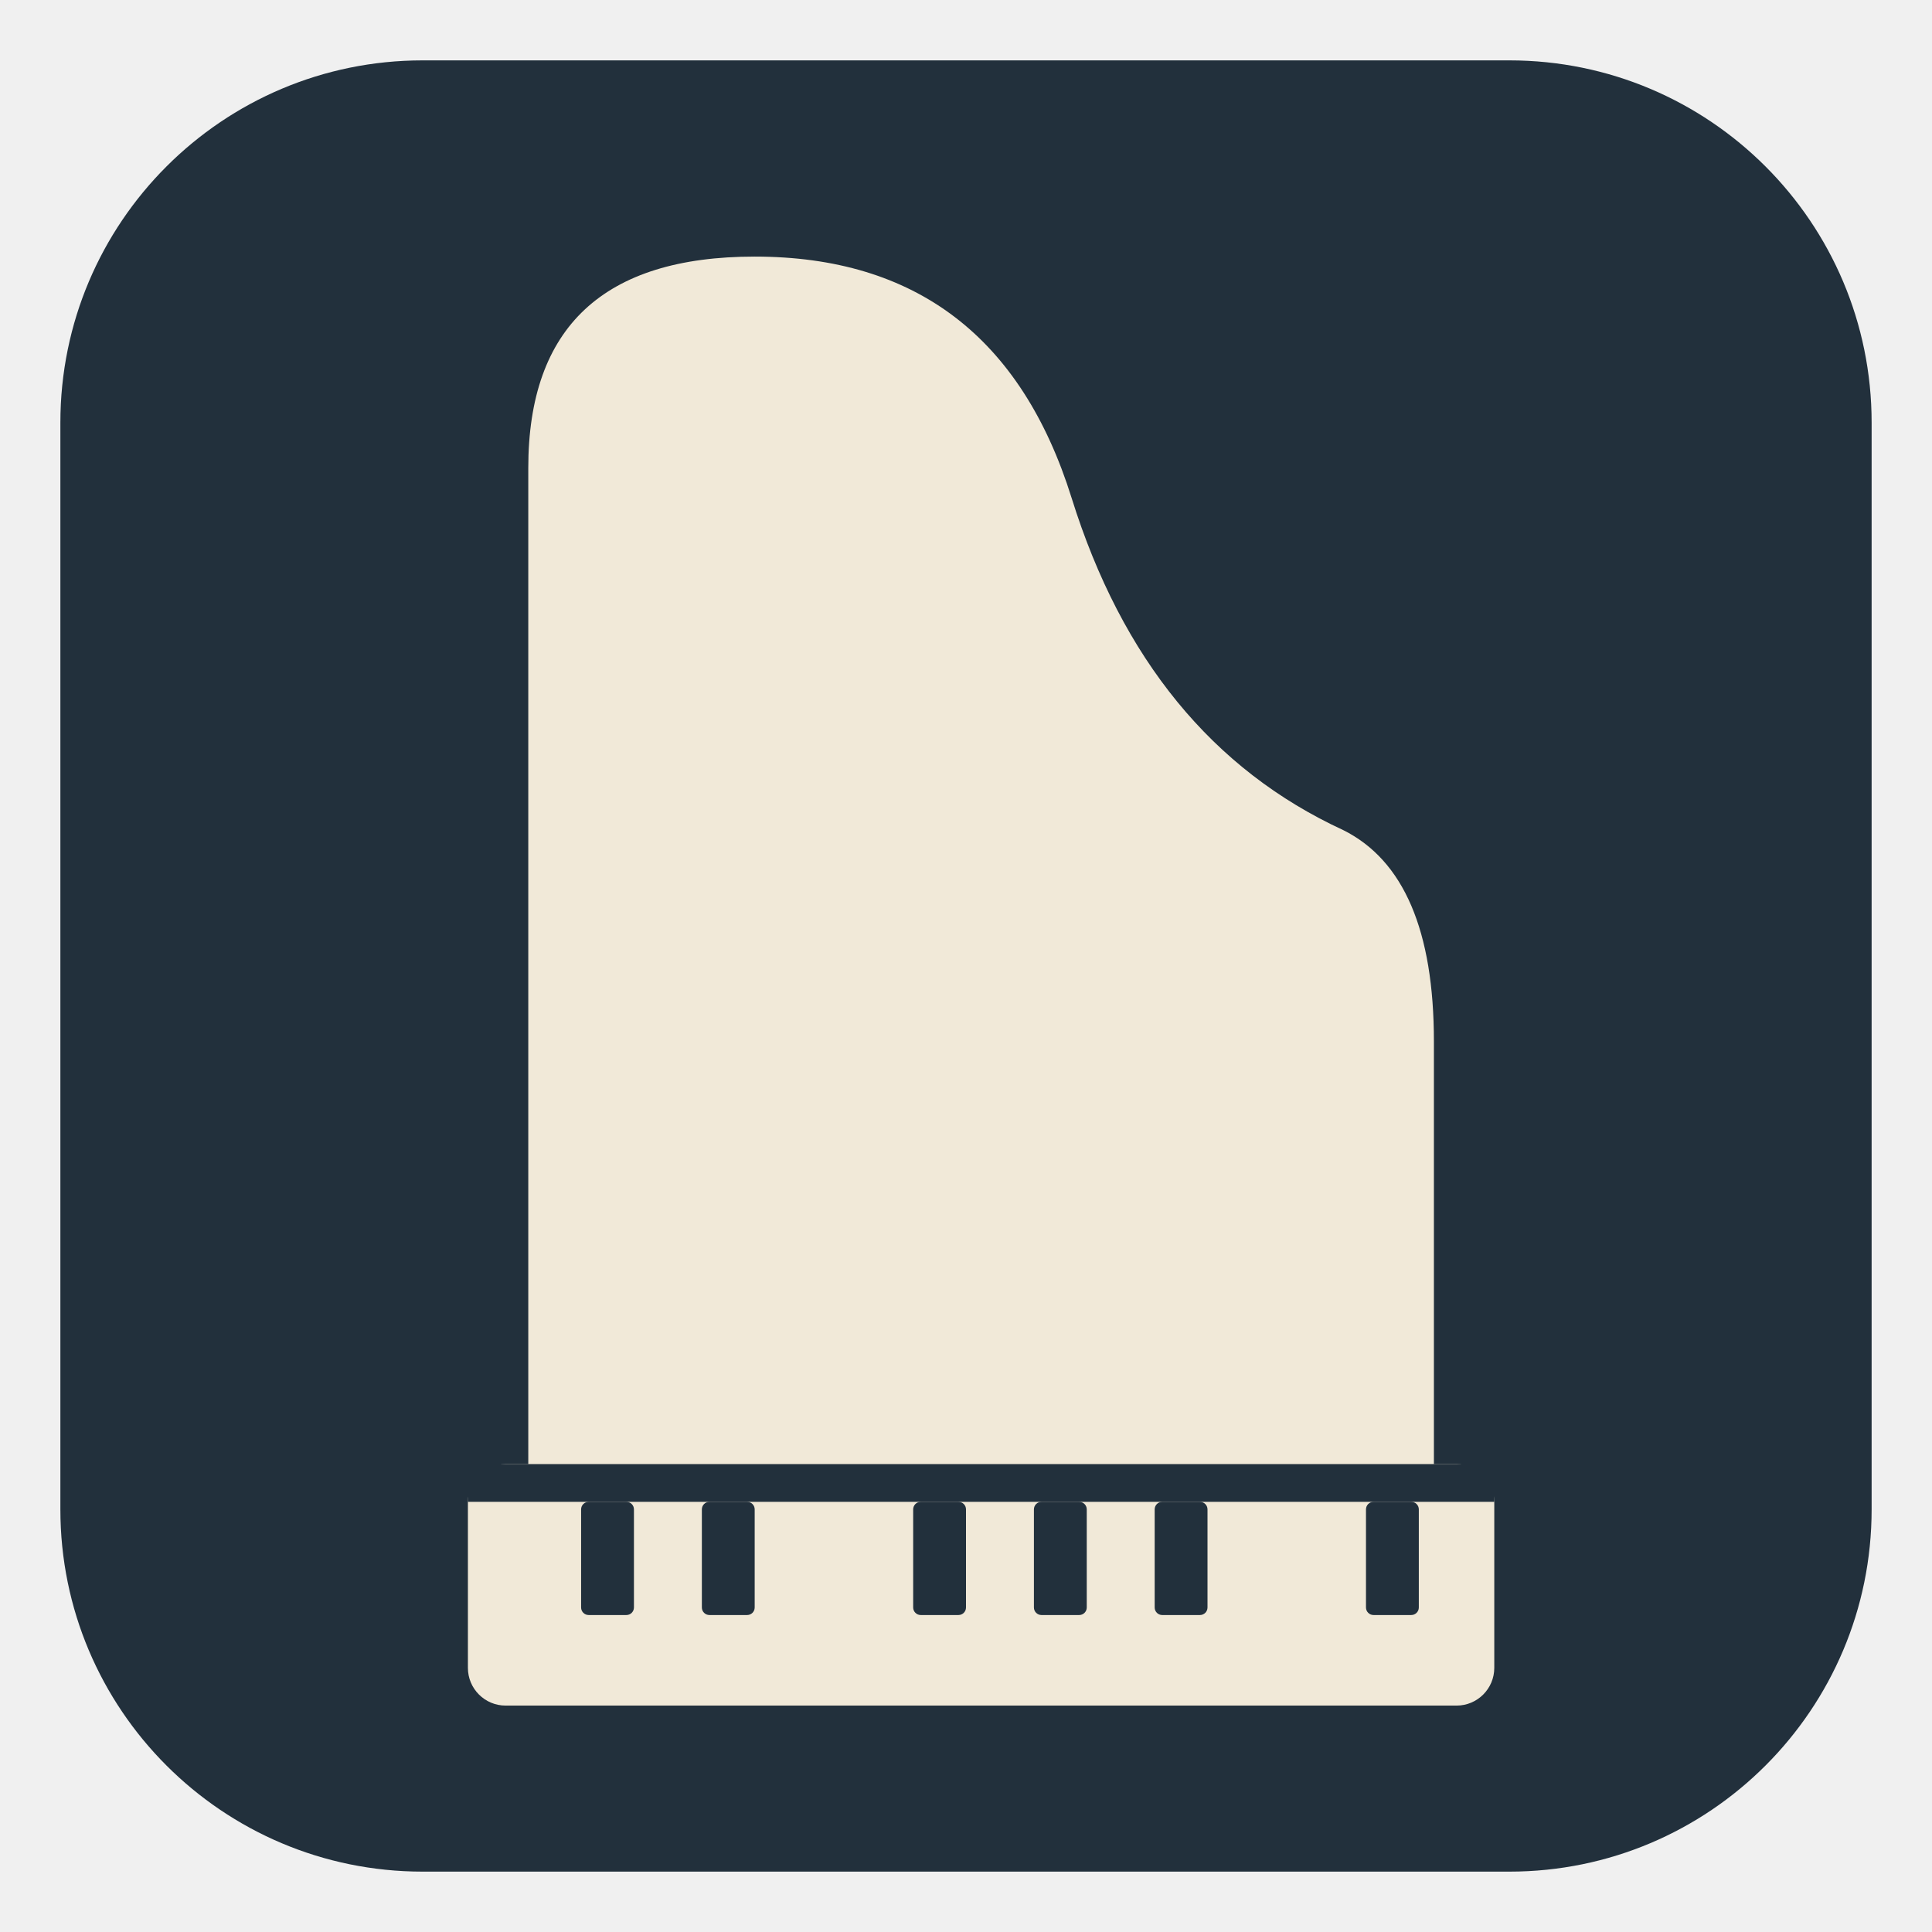
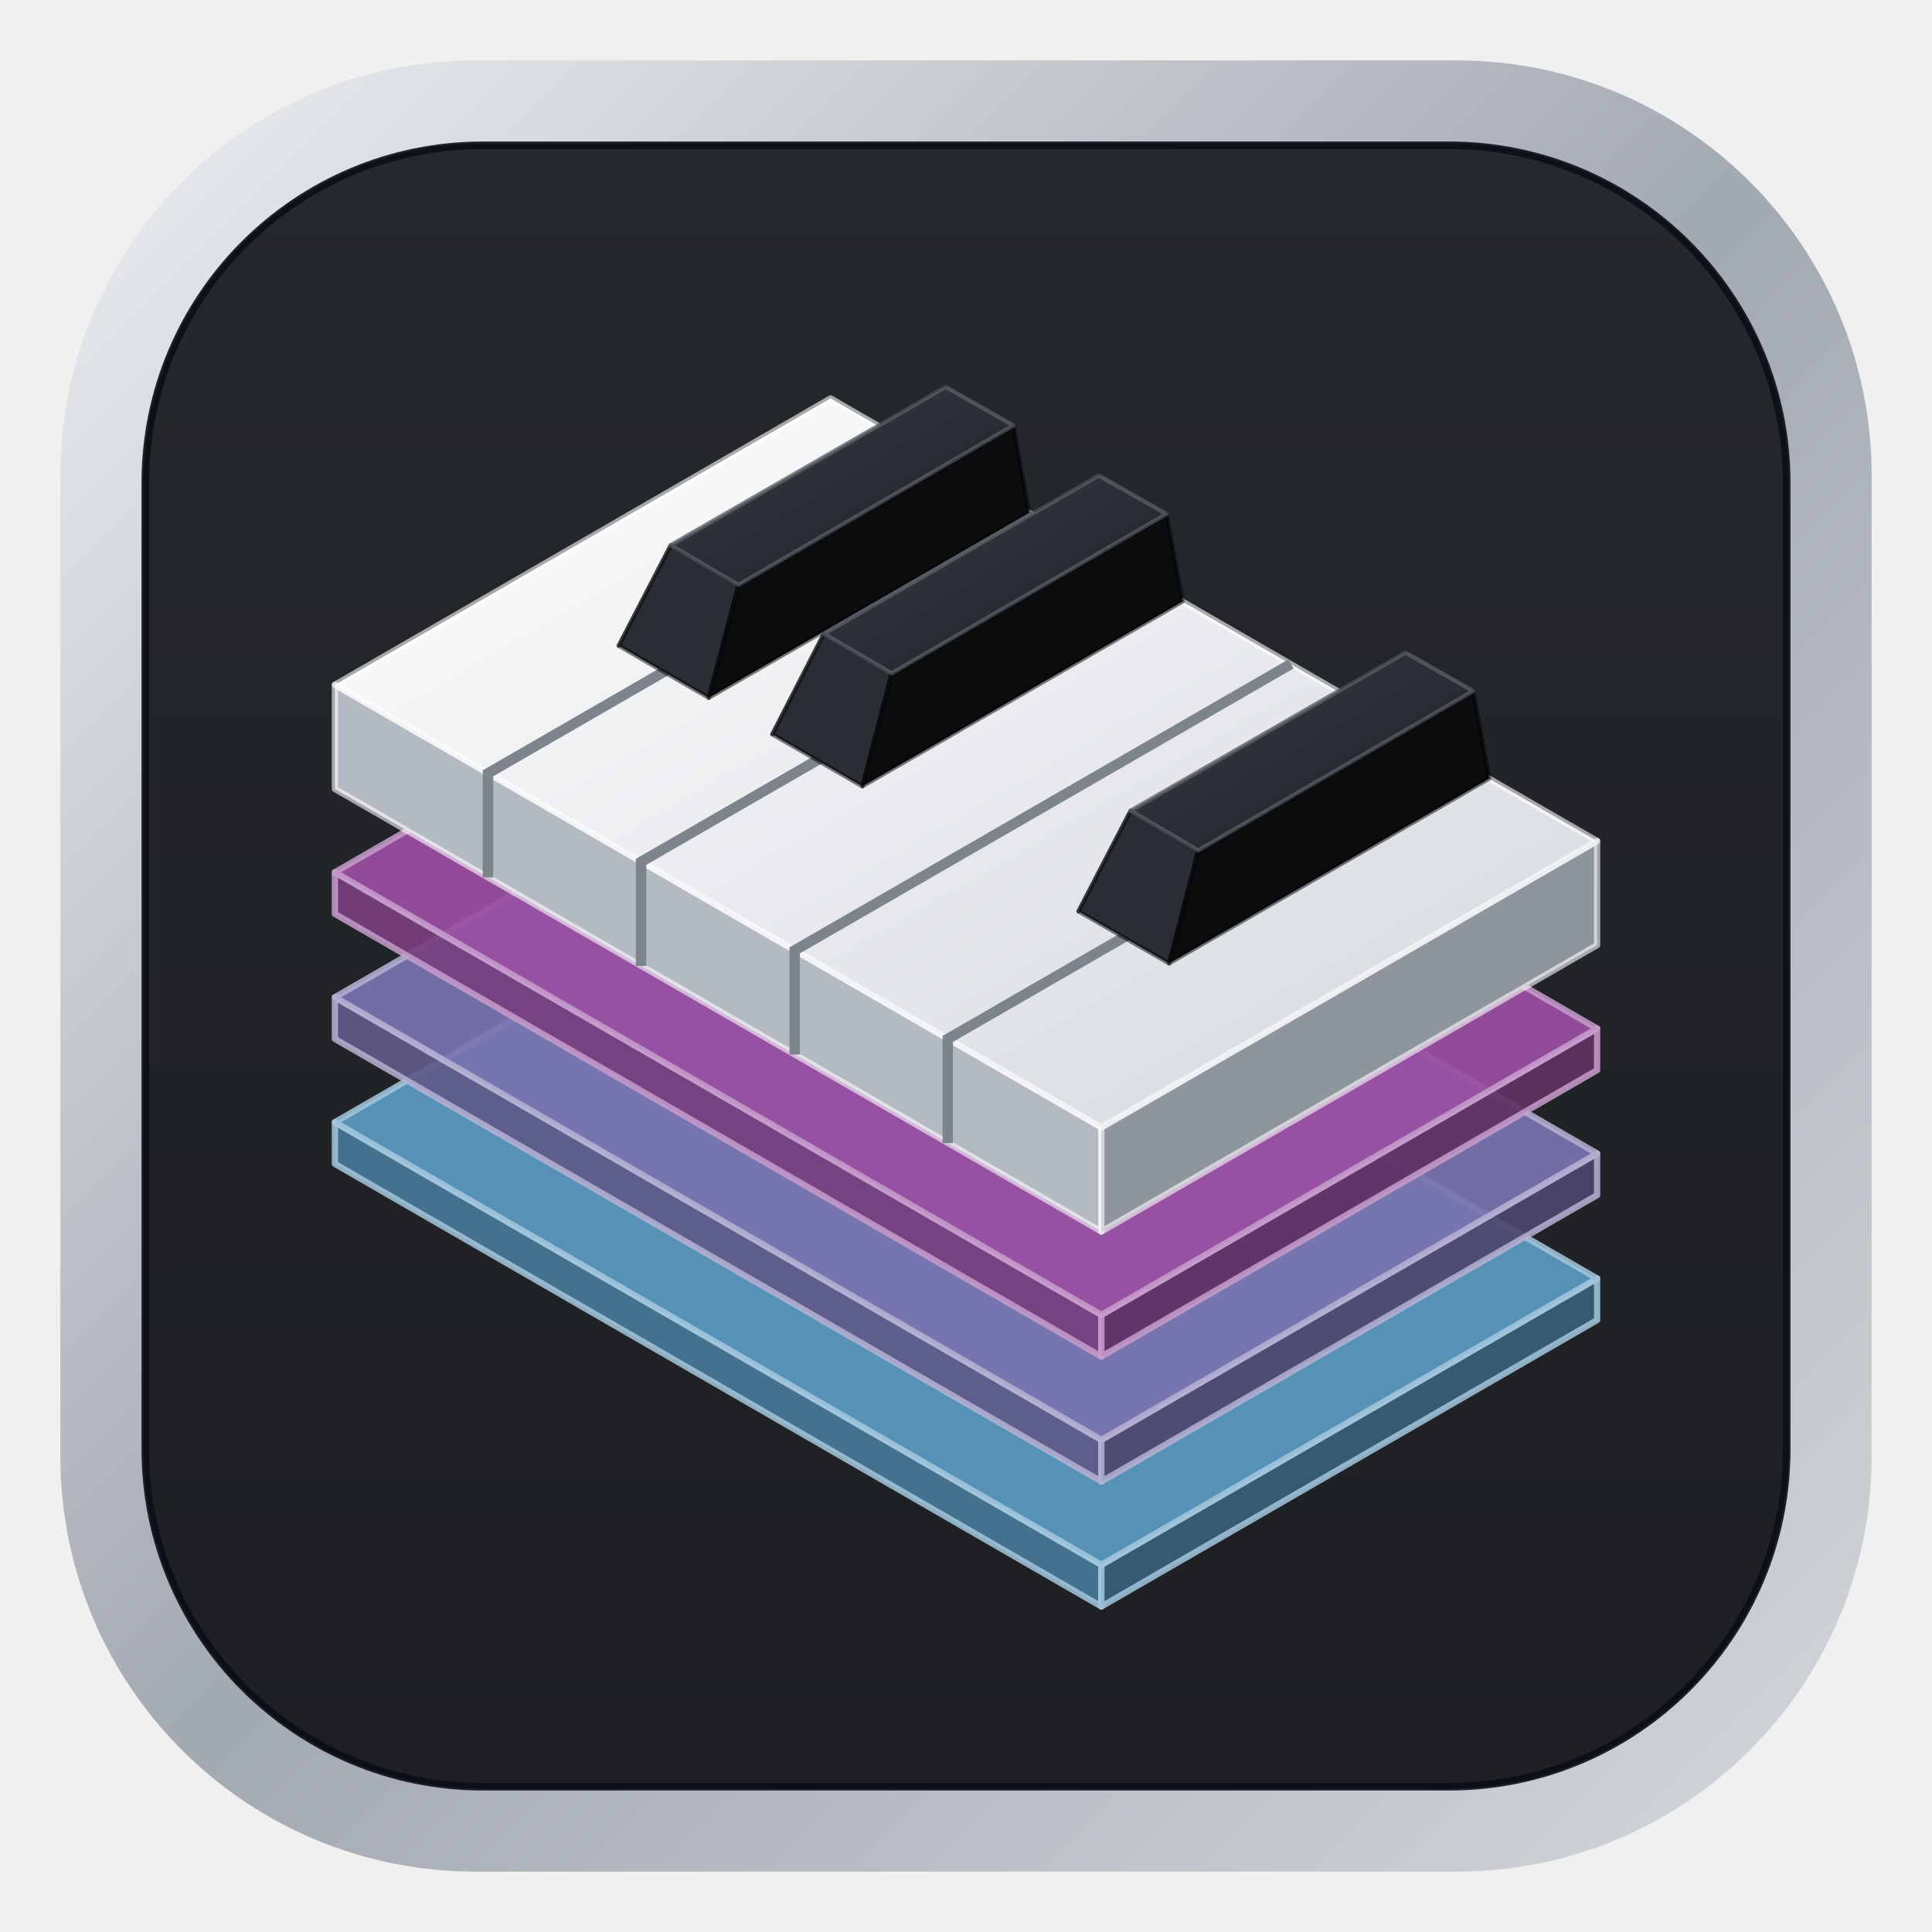
- <svg xmlns="http://www.w3.org/2000/svg" viewBox="0 0 256 256" width="256" height="256">
-   <rect x="8" y="8" width="240" height="240" rx="48" fill="#22303c" />
-   <path d="M70 196 L70 62 Q70 34 100 34 Q132 34 142 66 Q152 98 178 110 Q190 116 190 138 L190 196 Z" fill="#f1e9d8" />
-   <rect x="62" y="194" width="136" height="32" rx="5" fill="#f1e9d8" />
-   <g fill="#22303c">
-     <rect x="62" y="194" width="136" height="5" />
-     <rect x="77" y="199" width="7" height="15" rx="1" />
-     <rect x="93" y="199" width="7" height="15" rx="1" />
-     <rect x="121" y="199" width="7" height="15" rx="1" />
-     <rect x="137" y="199" width="7" height="15" rx="1" />
-     <rect x="153" y="199" width="7" height="15" rx="1" />
-     <rect x="181" y="199" width="7" height="15" rx="1" />
+ <svg xmlns="http://www.w3.org/2000/svg" viewBox="0 0 512 512" width="512" height="512">
+   <defs>
+     <linearGradient id="frame" x1="0" y1="0" x2="1" y2="1">
+       <stop offset="0" stop-color="#eef0f2" />
+       <stop offset="0.5" stop-color="#a3a9b1" />
+       <stop offset="1" stop-color="#d4d8dc" />
+     </linearGradient>
+     <linearGradient id="wtop" x1="0" y1="0" x2="1" y2="1">
+       <stop offset="0" stop-color="#ffffff" />
+       <stop offset="1" stop-color="#d3d7dd" />
+     </linearGradient>
+     <linearGradient id="btop" x1="0" y1="0" x2="1" y2="1">
+       <stop offset="0" stop-color="#3a3e46" />
+       <stop offset="1" stop-color="#1c1e23" />
+     </linearGradient>
+     <linearGradient id="panel2" x1="0" y1="0" x2="0" y2="1">
+       <stop offset="0" stop-color="#25282c" />
+       <stop offset="1" stop-color="#1d1f22" />
+     </linearGradient>
+   </defs>
+   <rect x="16" y="16" width="480" height="480" rx="110" fill="url(#frame)" />
+   <rect x="38" y="38" width="436" height="436" rx="90" fill="url(#panel2)" />
+   <rect x="38.5" y="38.5" width="435" height="435" rx="89.5" fill="none" stroke="#0c0e18" stroke-opacity="0.9" stroke-width="2" />
+   <g transform="translate(256 256) scale(1.38) translate(-256 -239)">
+     <polygon points="134.8,277.0 282.0,362.0 282.0,354.0 134.8,269.0" fill="#477897" fill-opacity="0.92" stroke="#a5c7dd" stroke-opacity="0.85" stroke-width="1.2" stroke-linejoin="round" />
+     <polygon points="377.2,307.0 282.0,362.0 282.0,354.0 377.2,299.0" fill="#385f78" fill-opacity="0.92" stroke="#a5c7dd" stroke-opacity="0.85" stroke-width="1.2" stroke-linejoin="round" />
+     <polygon points="230.0,214.0 377.2,299.0 282.0,354.0 134.8,269.0" fill="#5b9ac2" fill-opacity="0.92" stroke="#a5c7dd" stroke-opacity="0.85" stroke-width="1.2" stroke-linejoin="round" />
+     <polygon points="134.8,253.0 282.0,338.0 282.0,330.0 134.8,245.0" fill="#5f5a89" fill-opacity="0.92" stroke="#b6b2d4" stroke-opacity="0.85" stroke-width="1.2" stroke-linejoin="round" />
+     <polygon points="377.2,283.0 282.0,338.0 282.0,330.0 377.2,275.0" fill="#4c476d" fill-opacity="0.92" stroke="#b6b2d4" stroke-opacity="0.85" stroke-width="1.2" stroke-linejoin="round" />
+     <polygon points="230.0,190.0 377.2,275.0 282.0,330.0 134.8,245.0" fill="#7a73b0" fill-opacity="0.92" stroke="#b6b2d4" stroke-opacity="0.85" stroke-width="1.2" stroke-linejoin="round" />
+     <polygon points="134.8,229.0 282.0,314.0 282.0,306.0 134.8,221.0" fill="#783e7e" fill-opacity="0.92" stroke="#c79ecc" stroke-opacity="0.85" stroke-width="1.2" stroke-linejoin="round" />
+     <polygon points="377.2,259.0 282.0,314.0 282.0,306.0 377.2,251.0" fill="#5f3164" fill-opacity="0.92" stroke="#c79ecc" stroke-opacity="0.85" stroke-width="1.2" stroke-linejoin="round" />
+     <polygon points="230.0,166.0 377.2,251.0 282.0,306.0 134.8,221.0" fill="#9a4fa2" fill-opacity="0.92" stroke="#c79ecc" stroke-opacity="0.85" stroke-width="1.2" stroke-linejoin="round" />
+     <polygon points="134.8,205.0 282.0,290.0 282.0,270.0 134.8,185.0" fill="#b4bac2" stroke="#ffffff" stroke-opacity="0.6" stroke-width="1.2" stroke-linejoin="round" />
+     <polygon points="377.2,235.0 282.0,290.0 282.0,270.0 377.2,215.0" fill="#8e959e" stroke="#ffffff" stroke-opacity="0.6" stroke-width="1.2" stroke-linejoin="round" />
+     <polygon points="230.0,130.0 377.2,215.0 282.0,270.0 134.8,185.0" fill="url(#wtop)" stroke="#ffffff" stroke-opacity="0.6" stroke-width="1.2" stroke-linejoin="round" />
+     <polyline points="259.5,147.0 164.2,202.0 164.2,222.0" fill="none" stroke="#7d848e" stroke-width="2" />
+     <polyline points="288.9,164.0 193.6,219.0 193.6,239.0" fill="none" stroke="#7d848e" stroke-width="2" />
+     <polyline points="318.4,181.0 223.1,236.0 223.1,256.0" fill="none" stroke="#7d848e" stroke-width="2" />
+     <polyline points="347.8,198.0 252.5,253.0 252.5,273.0" fill="none" stroke="#7d848e" stroke-width="2" />
+     <polygon points="189.3,177.5 250.8,142.0 252.1,127.8 199.3,158.2" fill="#1d1f24" stroke="#000" stroke-opacity="0.5" stroke-width="0.8" stroke-linejoin="round" />
+     <polygon points="206.6,187.5 189.3,177.5 199.3,158.2 212.3,165.8" fill="#2a2d34" stroke="#000" stroke-opacity="0.5" stroke-width="0.8" stroke-linejoin="round" />
+     <polygon points="268.1,152.0 206.6,187.5 212.3,165.8 265.1,135.2" fill="#0b0c0e" stroke="#000" stroke-opacity="0.5" stroke-width="0.8" stroke-linejoin="round" />
+     <polygon points="252.1,127.8 265.1,135.2 212.3,165.8 199.3,158.2" fill="url(#btop)" stroke="#7c838d" stroke-opacity="0.45" stroke-width="0.8" stroke-linejoin="round" />
+     <polygon points="218.8,194.5 280.2,159.0 281.5,144.8 228.7,175.2" fill="#1d1f24" stroke="#000" stroke-opacity="0.5" stroke-width="0.8" stroke-linejoin="round" />
+     <polygon points="236.1,204.5 218.8,194.5 228.7,175.2 241.7,182.8" fill="#2a2d34" stroke="#000" stroke-opacity="0.5" stroke-width="0.8" stroke-linejoin="round" />
+     <polygon points="297.6,169.0 236.1,204.5 241.7,182.8 294.5,152.2" fill="#0b0c0e" stroke="#000" stroke-opacity="0.5" stroke-width="0.8" stroke-linejoin="round" />
+     <polygon points="281.5,144.8 294.5,152.2 241.7,182.8 228.7,175.2" fill="url(#btop)" stroke="#7c838d" stroke-opacity="0.45" stroke-width="0.8" stroke-linejoin="round" />
+     <polygon points="277.6,228.5 339.1,193.0 340.4,178.8 287.6,209.2" fill="#1d1f24" stroke="#000" stroke-opacity="0.5" stroke-width="0.8" stroke-linejoin="round" />
+     <polygon points="295.0,238.5 277.6,228.5 287.6,209.2 300.6,216.8" fill="#2a2d34" stroke="#000" stroke-opacity="0.5" stroke-width="0.8" stroke-linejoin="round" />
+     <polygon points="356.5,203.0 295.0,238.5 300.6,216.8 353.4,186.2" fill="#0b0c0e" stroke="#000" stroke-opacity="0.5" stroke-width="0.8" stroke-linejoin="round" />
+     <polygon points="340.4,178.8 353.4,186.2 300.6,216.8 287.6,209.2" fill="url(#btop)" stroke="#7c838d" stroke-opacity="0.45" stroke-width="0.8" stroke-linejoin="round" />
  </g>
</svg>
